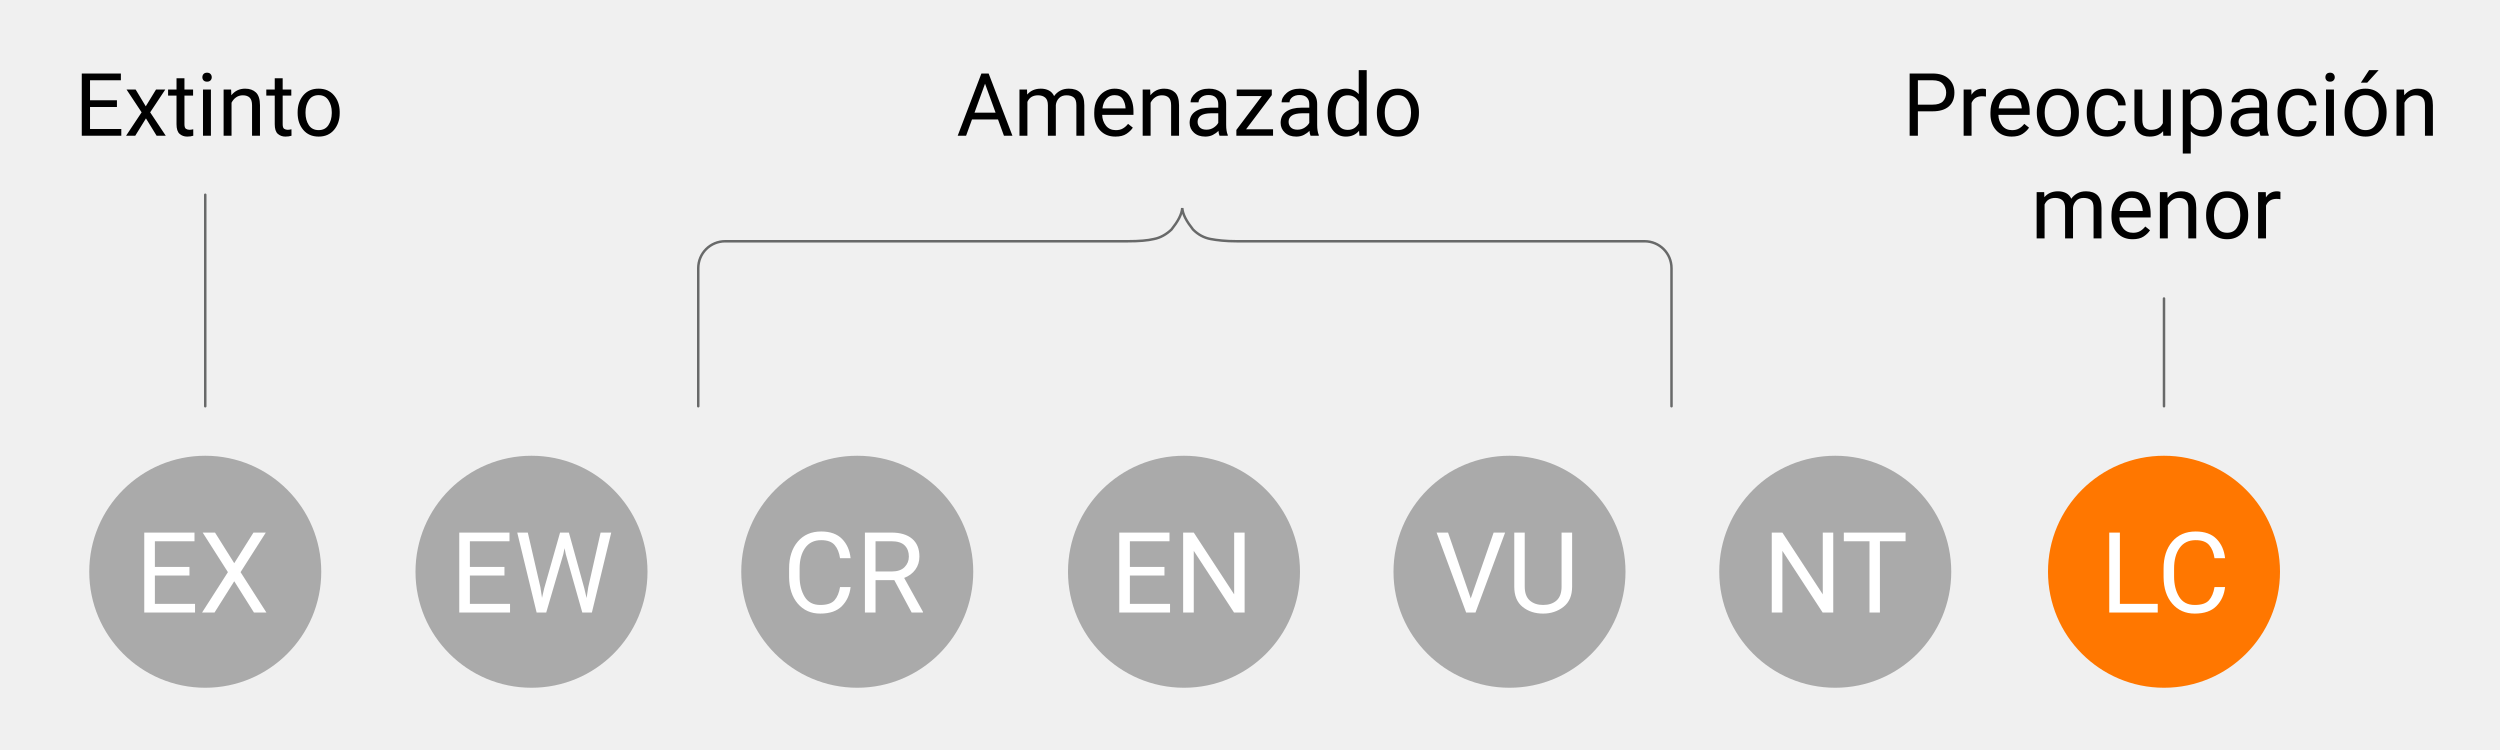
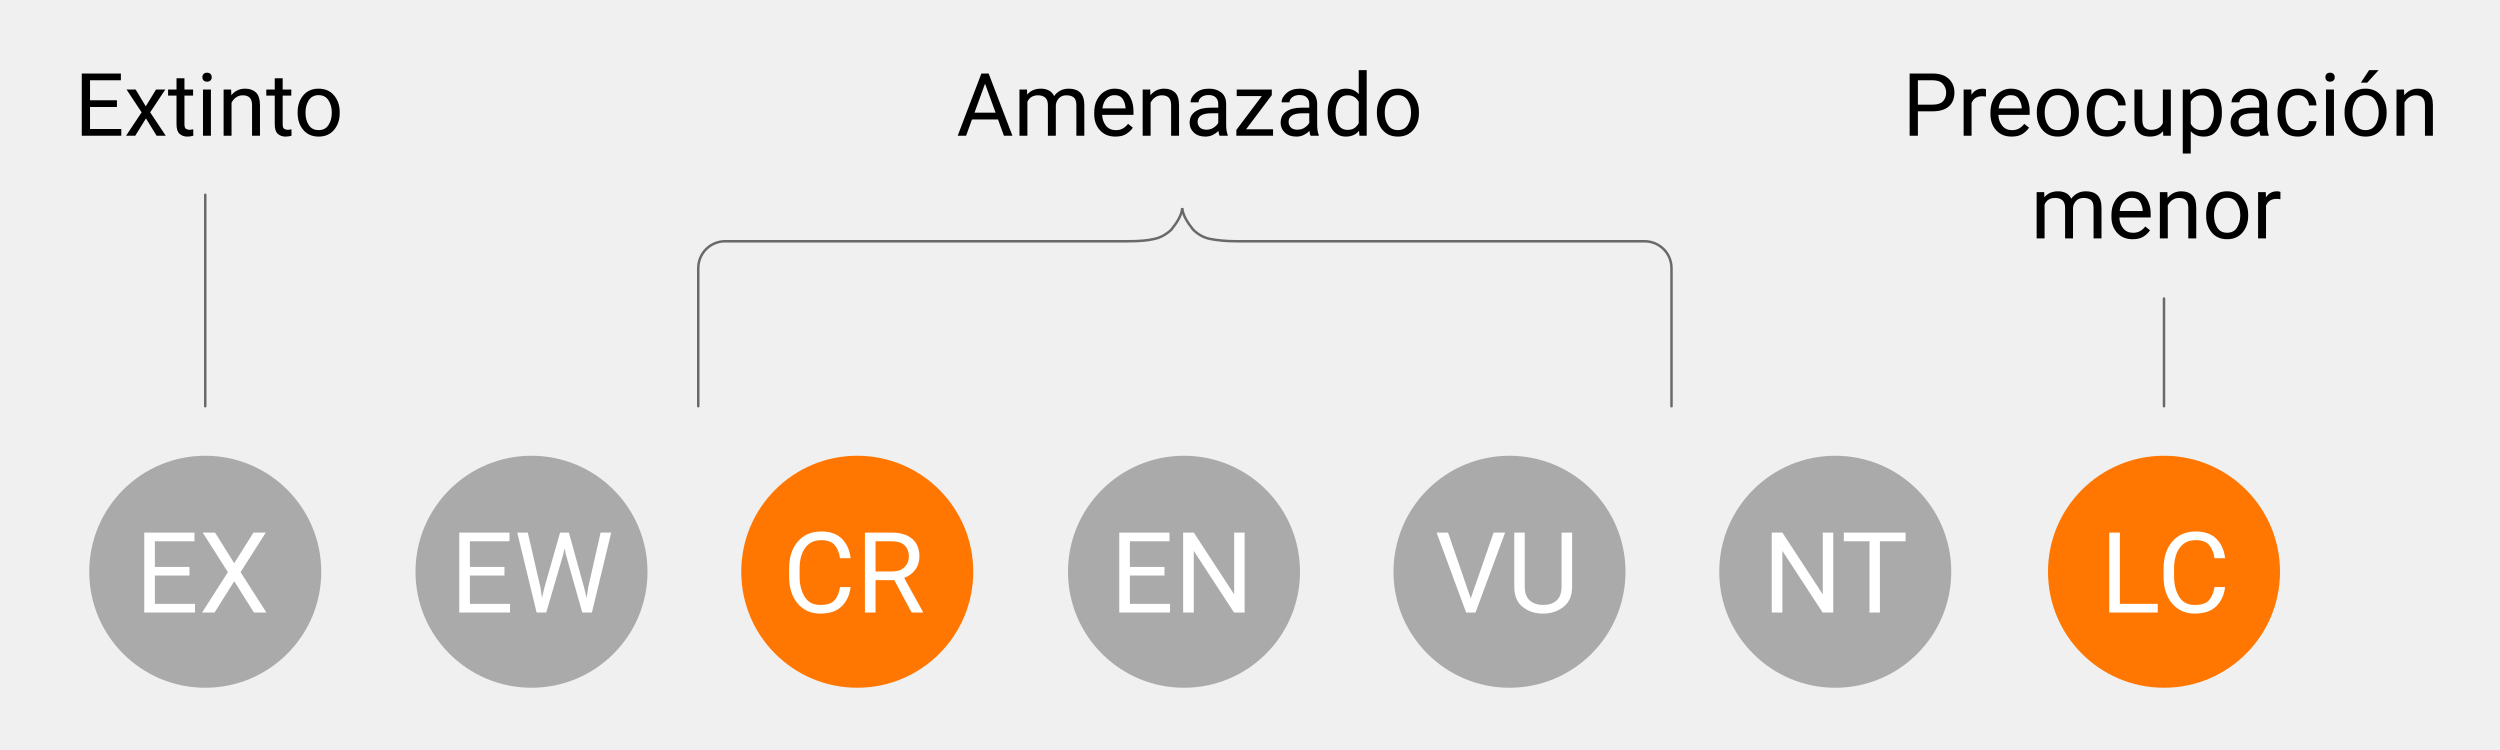
<svg xmlns="http://www.w3.org/2000/svg" version="1.1" id="Capa_1" x="0px" y="0px" viewBox="0 0 1000 300" style="enable-background:new 0 0 1000 300;" xml:space="preserve">
  <style type="text/css">
	.st0{fill:#AAAAAA;}
	.st1{fill:#FFFFFF;}
	.st2{font-family:"Roboto", sans-serif}
	.st3{font-size:44.961px;}
	.st4{fill:#ff7700;}
	.st5{font-size:35px;}
	.st6{fill:none;stroke:#686969;stroke-linecap:round;}
</style>
  <g id="ex">
    <circle class="st0" cx="82.1" cy="228.7" r="46.4" />
    <text transform="matrix(1 0 0 1 54 245)" class="st1 st2 st3">EX</text>
  </g>
  <g id="ew">
    <circle class="st0" cx="212.6" cy="228.7" r="46.4" />
    <text transform="matrix(1 0 0 1 180 245)" class="st1 st2 st3">EW</text>
  </g>
  <g id="cr">
-     <circle class="st0" cx="342.9" cy="228.7" r="46.4" />
+     <circle class="st4" cx="342.9" cy="228.7" r="46.4" />
    <text transform="matrix(1 0 0 1 313 245)" class="st1 st2 st3">CR</text>
  </g>
  <g id="en">
    <circle class="st0" cx="473.6" cy="228.7" r="46.4" />
    <text transform="matrix(1 0 0 1 444 245)" class="st1 st2 st3">EN</text>
  </g>
  <g id="vu">
    <circle class="st0" cx="603.8" cy="228.7" r="46.4" />
    <text transform="matrix(1 0 0 1 574 245)" class="st1 st2 st3">VU</text>
  </g>
  <g id="nt">
    <circle class="st0" cx="734.1" cy="228.7" r="46.4" />
    <text transform="matrix(1 0 0 1 705 245)" class="st1 st2 st3">NT</text>
  </g>
  <g id="lc">
    <circle class="st4" cx="865.6" cy="228.7" r="46.4" />
    <text transform="matrix(1 0 0 1 840 245)" class="st1 st2 st3">LC</text>
  </g>
  <g>
    <text transform="matrix(1 0 0 1 29.8186 54.2935)" class="st2 st5">Extinto</text>
    <text transform="matrix(1 0 0 1 382.5784 54.2935)" class="st2 st5">Amenazado</text>
    <text transform="matrix(1 0 0 1 760.9694 54.2935)" class="st2 st5">Preocupación</text>
    <text transform="matrix(1 0 0 1 812.2867 95.3477)" class="st2 st5">menor</text>
  </g>
  <line class="st6" x1="865.6" y1="119.4" x2="865.6" y2="162.5" />
  <path class="st6" d="M279.3,162.5v-55.2c0-6,4.8-10.8,10.8-10.8h161.1c4.4,0,7.9-0.3,10.4-0.9c2.6-0.5,5-1.9,7-3.8  c2.6-3.3,4.1-6,4.3-8.6c0.2,2.6,1.7,5.3,4.3,8.6c2.1,2.1,4.4,3.3,7,3.8c2.6,0.5,6.2,0.9,10.4,0.9h163.2c6,0,10.8,4.8,10.8,10.8v55.2  " />
  <line class="st6" x1="82.1" y1="77.9" x2="82.1" y2="162.5" />
</svg>
